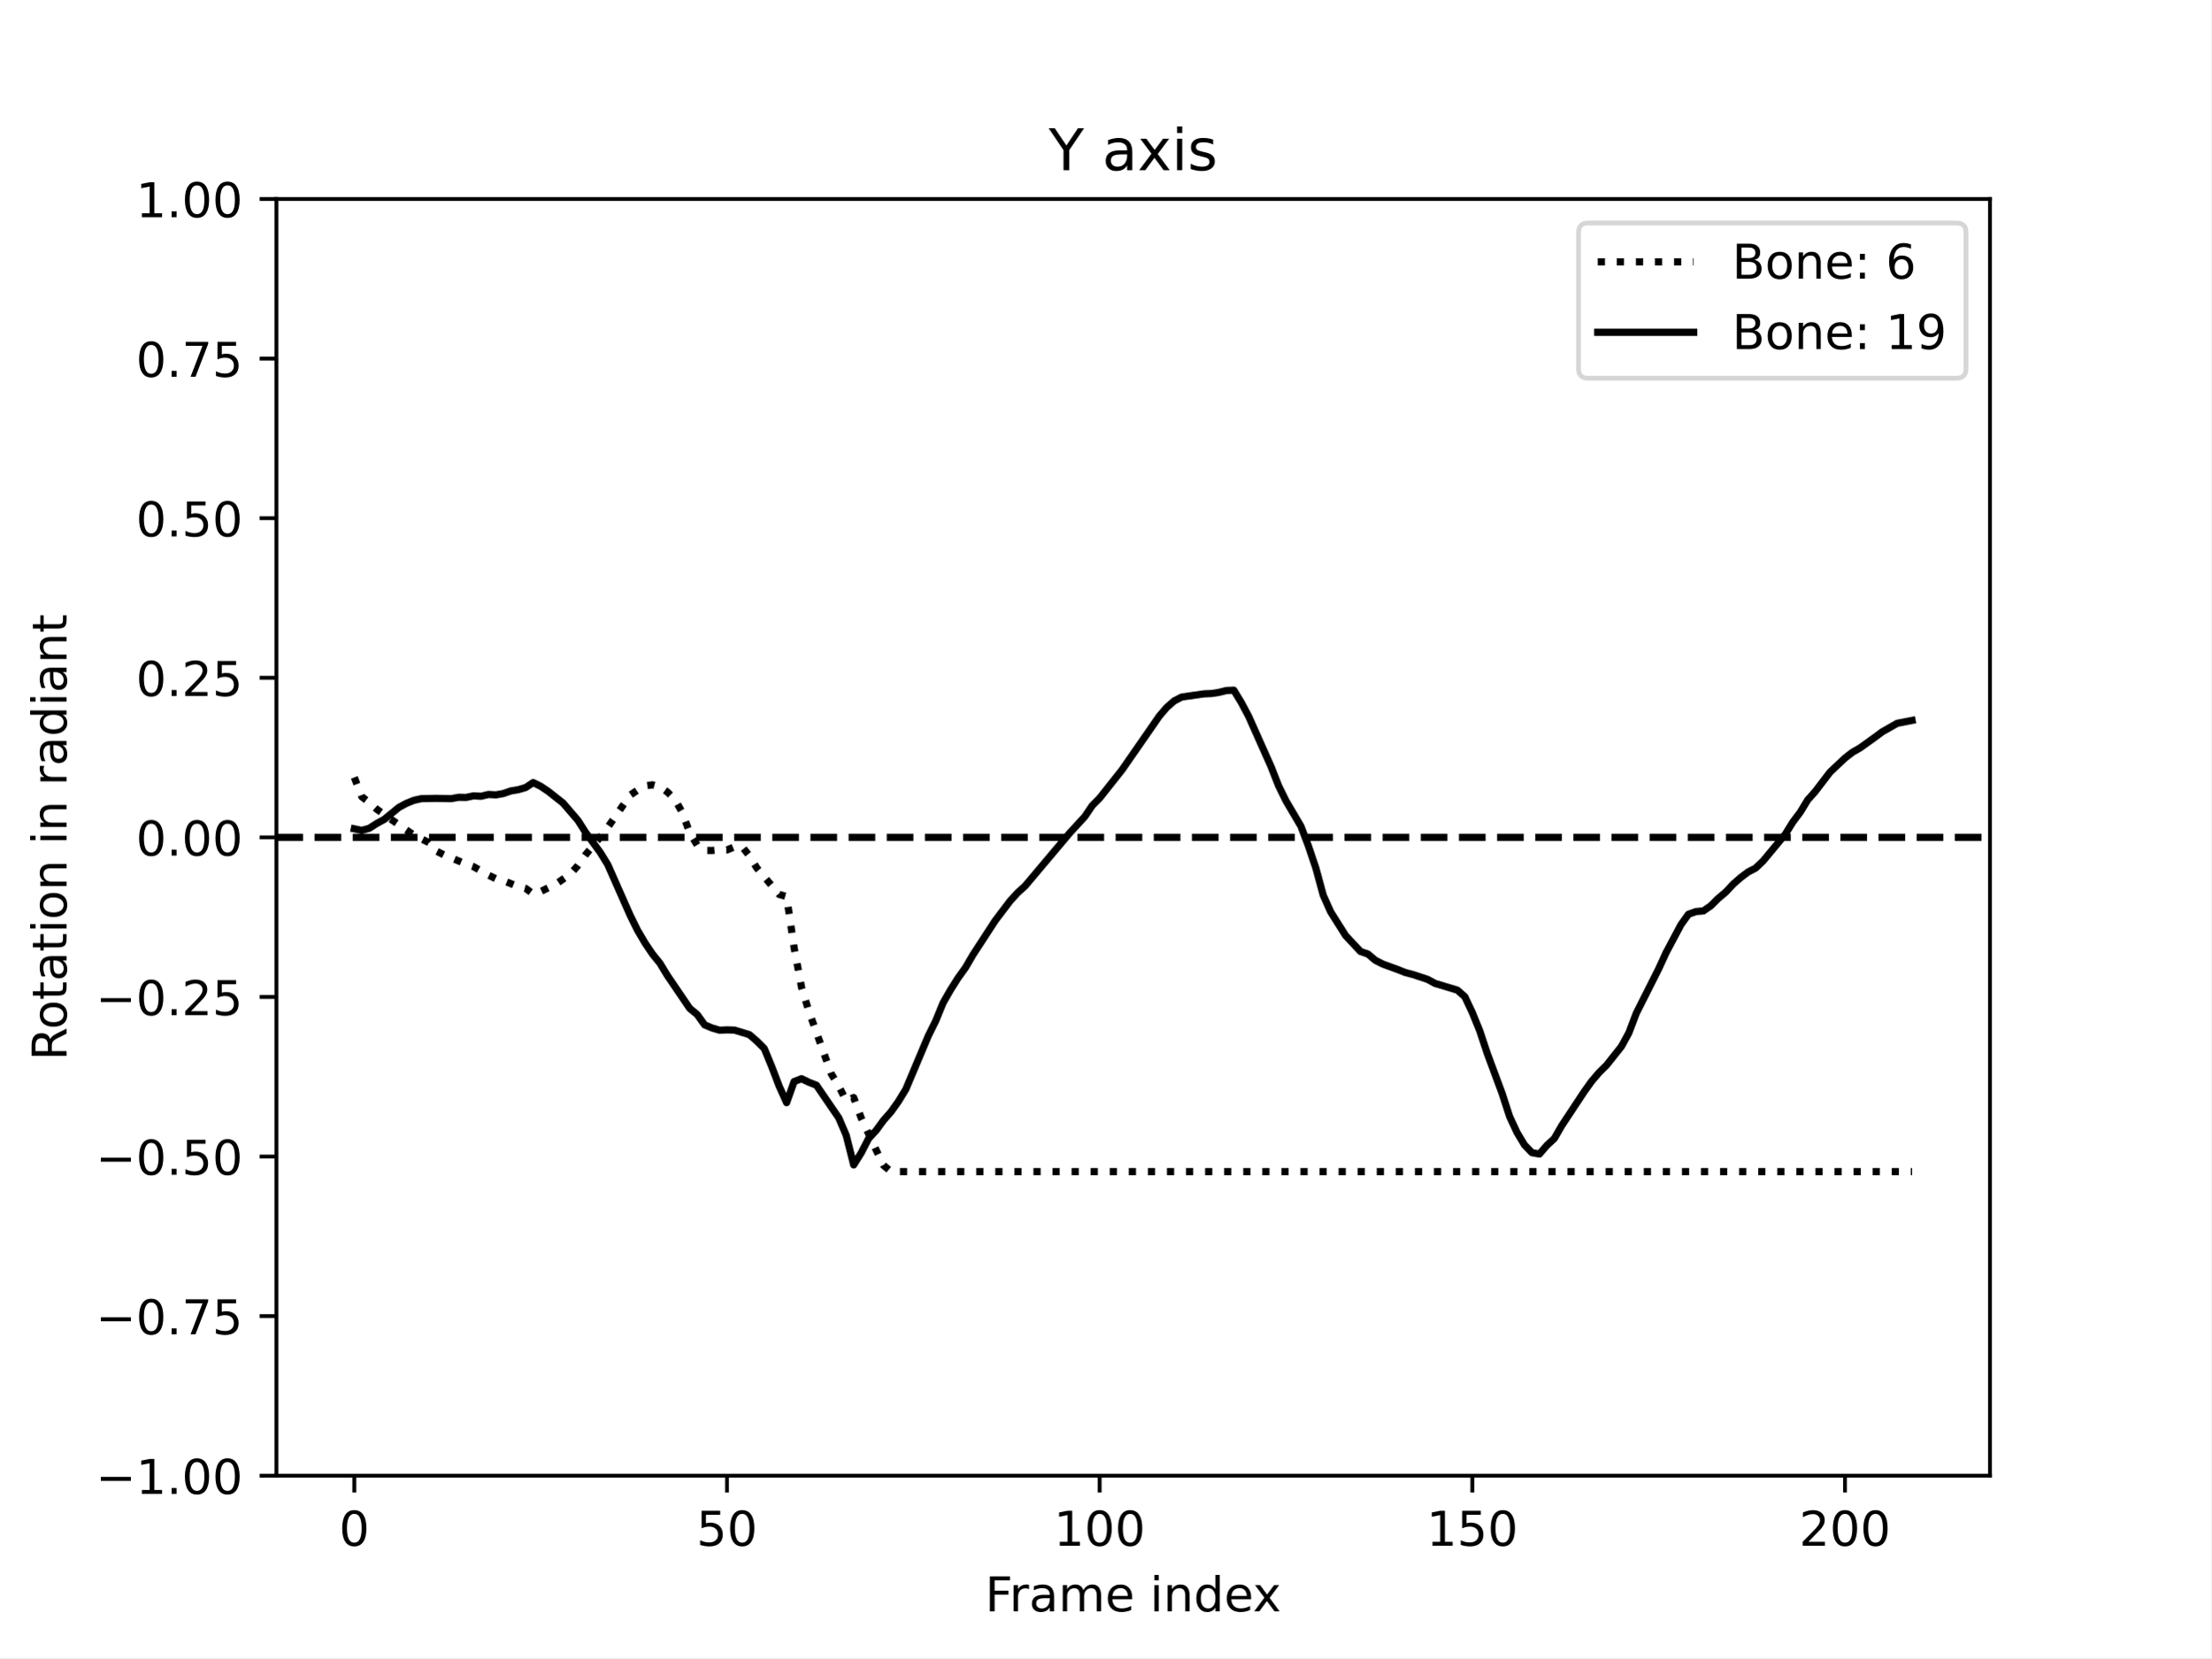
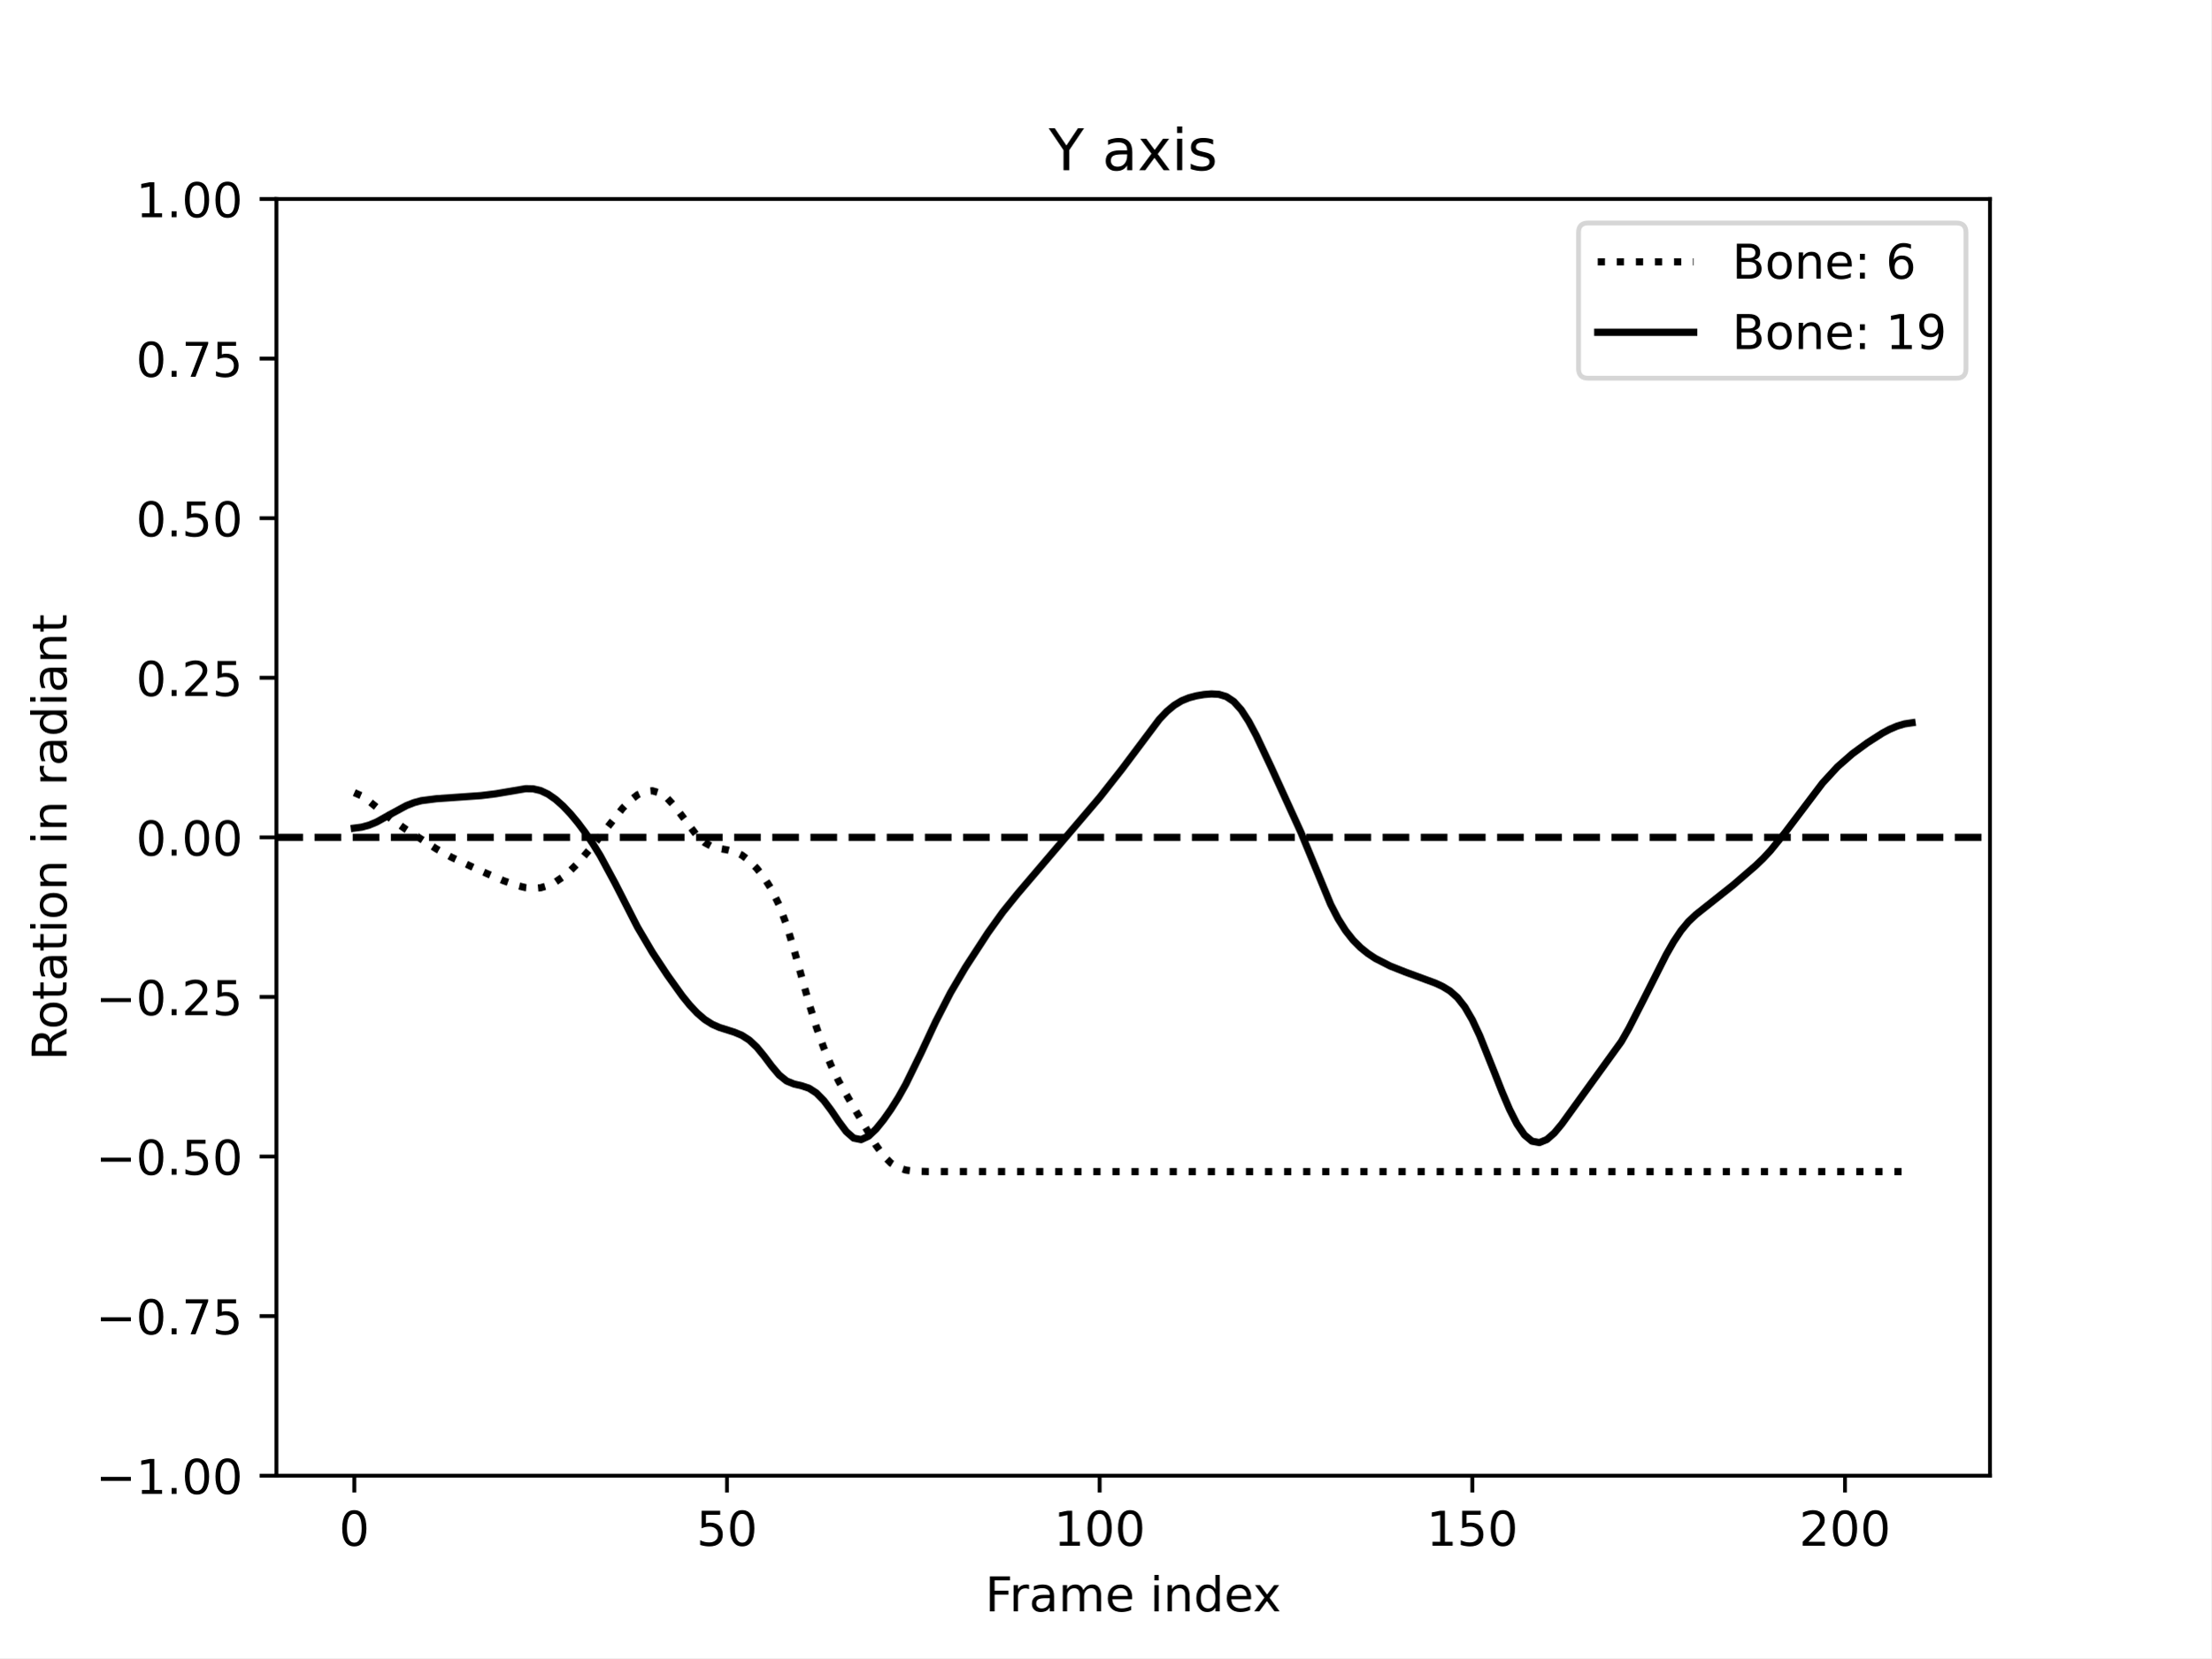
<svg xmlns="http://www.w3.org/2000/svg" xmlns:xlink="http://www.w3.org/1999/xlink" width="460.8pt" height="345.6pt" viewBox="0 0 460.8 345.6" version="1.1">
  <defs>
    <style type="text/css">*{stroke-linejoin: round; stroke-linecap: butt}</style>
  </defs>
  <g id="figure_1">
    <g id="patch_1">
      <path d="M 0 345.6  L 460.8 345.6  L 460.8 0  L 0 0  z " style="fill: #ffffff" />
    </g>
    <g id="axes_1">
      <g id="patch_2">
        <path d="M 57.6 307.584  L 414.72 307.584  L 414.72 41.472  L 57.6 41.472  z " style="fill: #ffffff" />
      </g>
      <g id="matplotlib.axis_1">
        <g id="xtick_1">
          <g id="line2d_1">
            <defs>
-               <path id="m3ec2b7c4d8" d="M 0 0  L 0 3.5  " style="stroke: #000000; stroke-width: 0.8" />
-             </defs>
-             <g>
-               <use xlink:href="#m3ec2b7c4d8" x="73.833" y="307.584" style="stroke: #000000; stroke-width: 0.8" />
+               <path id="m2c6b2b893e" d="M 0 0  L 0 3.5  " style="stroke: #000000; stroke-width: 0.8" />
+             </defs>
+             <g>
+               <use xlink:href="#m2c6b2b893e" x="73.833" y="307.584" style="stroke: #000000; stroke-width: 0.8" />
            </g>
          </g>
          <g id="text_1">
            <g transform="translate(70.65148 322.1824) scale(0.1 -0.1)">
              <defs>
                <path id="DejaVuSans-30" d="M 2034 4250  Q 1547 4250 1301 3770  Q 1056 3291 1056 2328  Q 1056 1369 1301 889  Q 1547 409 2034 409  Q 2525 409 2770 889  Q 3016 1369 3016 2328  Q 3016 3291 2770 3770  Q 2525 4250 2034 4250  z M 2034 4750  Q 2819 4750 3233 4129  Q 3647 3509 3647 2328  Q 3647 1150 3233 529  Q 2819 -91 2034 -91  Q 1250 -91 836 529  Q 422 1150 422 2328  Q 422 3509 836 4129  Q 1250 4750 2034 4750  z " transform="scale(0.015625)" />
              </defs>
              <use xlink:href="#DejaVuSans-30" />
            </g>
          </g>
        </g>
        <g id="xtick_2">
          <g id="line2d_2">
            <g>
-               <use xlink:href="#m3ec2b7c4d8" x="151.501" y="307.584" style="stroke: #000000; stroke-width: 0.8" />
+               <use xlink:href="#m2c6b2b893e" x="151.501" y="307.584" style="stroke: #000000; stroke-width: 0.8" />
            </g>
          </g>
          <g id="text_2">
            <g transform="translate(145.1388 322.1824) scale(0.1 -0.1)">
              <defs>
                <path id="DejaVuSans-35" d="M 691 4666  L 3169 4666  L 3169 4134  L 1269 4134  L 1269 2991  Q 1406 3038 1543 3061  Q 1681 3084 1819 3084  Q 2600 3084 3056 2656  Q 3513 2228 3513 1497  Q 3513 744 3044 326  Q 2575 -91 1722 -91  Q 1428 -91 1123 -41  Q 819 9 494 109  L 494 744  Q 775 591 1075 516  Q 1375 441 1709 441  Q 2250 441 2565 725  Q 2881 1009 2881 1497  Q 2881 1984 2565 2268  Q 2250 2553 1709 2553  Q 1456 2553 1204 2497  Q 953 2441 691 2322  L 691 4666  z " transform="scale(0.015625)" />
              </defs>
              <use xlink:href="#DejaVuSans-35" />
              <use xlink:href="#DejaVuSans-30" x="63.623" />
            </g>
          </g>
        </g>
        <g id="xtick_3">
          <g id="line2d_3">
            <g>
-               <use xlink:href="#m3ec2b7c4d8" x="229.17" y="307.584" style="stroke: #000000; stroke-width: 0.8" />
+               <use xlink:href="#m2c6b2b893e" x="229.17" y="307.584" style="stroke: #000000; stroke-width: 0.8" />
            </g>
          </g>
          <g id="text_3">
            <g transform="translate(219.6261 322.1824) scale(0.1 -0.1)">
              <defs>
                <path id="DejaVuSans-31" d="M 794 531  L 1825 531  L 1825 4091  L 703 3866  L 703 4441  L 1819 4666  L 2450 4666  L 2450 531  L 3481 531  L 3481 0  L 794 0  L 794 531  z " transform="scale(0.015625)" />
              </defs>
              <use xlink:href="#DejaVuSans-31" />
              <use xlink:href="#DejaVuSans-30" x="63.623" />
              <use xlink:href="#DejaVuSans-30" x="127.246" />
            </g>
          </g>
        </g>
        <g id="xtick_4">
          <g id="line2d_4">
            <g>
-               <use xlink:href="#m3ec2b7c4d8" x="306.838" y="307.584" style="stroke: #000000; stroke-width: 0.8" />
+               <use xlink:href="#m2c6b2b893e" x="306.838" y="307.584" style="stroke: #000000; stroke-width: 0.8" />
            </g>
          </g>
          <g id="text_4">
            <g transform="translate(297.2946 322.1824) scale(0.1 -0.1)">
              <use xlink:href="#DejaVuSans-31" />
              <use xlink:href="#DejaVuSans-35" x="63.623" />
              <use xlink:href="#DejaVuSans-30" x="127.246" />
            </g>
          </g>
        </g>
        <g id="xtick_5">
          <g id="line2d_5">
            <g>
-               <use xlink:href="#m3ec2b7c4d8" x="384.507" y="307.584" style="stroke: #000000; stroke-width: 0.8" />
+               <use xlink:href="#m2c6b2b893e" x="384.507" y="307.584" style="stroke: #000000; stroke-width: 0.8" />
            </g>
          </g>
          <g id="text_5">
            <g transform="translate(374.9632 322.1824) scale(0.1 -0.1)">
              <defs>
                <path id="DejaVuSans-32" d="M 1228 531  L 3431 531  L 3431 0  L 469 0  L 469 531  Q 828 903 1448 1529  Q 2069 2156 2228 2338  Q 2531 2678 2651 2914  Q 2772 3150 2772 3378  Q 2772 3750 2511 3984  Q 2250 4219 1831 4219  Q 1534 4219 1204 4116  Q 875 4013 500 3803  L 500 4441  Q 881 4594 1212 4672  Q 1544 4750 1819 4750  Q 2544 4750 2975 4387  Q 3406 4025 3406 3419  Q 3406 3131 3298 2873  Q 3191 2616 2906 2266  Q 2828 2175 2409 1742  Q 1991 1309 1228 531  z " transform="scale(0.015625)" />
              </defs>
              <use xlink:href="#DejaVuSans-32" />
              <use xlink:href="#DejaVuSans-30" x="63.623" />
              <use xlink:href="#DejaVuSans-30" x="127.246" />
            </g>
          </g>
        </g>
        <g id="text_6">
          <g transform="translate(205.3108 335.8606) scale(0.1 -0.1)">
            <defs>
              <path id="DejaVuSans-46" d="M 628 4666  L 3309 4666  L 3309 4134  L 1259 4134  L 1259 2759  L 3109 2759  L 3109 2228  L 1259 2228  L 1259 0  L 628 0  L 628 4666  z " transform="scale(0.015625)" />
              <path id="DejaVuSans-72" d="M 2631 2963  Q 2534 3019 2420 3045  Q 2306 3072 2169 3072  Q 1681 3072 1420 2755  Q 1159 2438 1159 1844  L 1159 0  L 581 0  L 581 3500  L 1159 3500  L 1159 2956  Q 1341 3275 1631 3429  Q 1922 3584 2338 3584  Q 2397 3584 2469 3576  Q 2541 3569 2628 3553  L 2631 2963  z " transform="scale(0.015625)" />
              <path id="DejaVuSans-61" d="M 2194 1759  Q 1497 1759 1228 1600  Q 959 1441 959 1056  Q 959 750 1161 570  Q 1363 391 1709 391  Q 2188 391 2477 730  Q 2766 1069 2766 1631  L 2766 1759  L 2194 1759  z M 3341 1997  L 3341 0  L 2766 0  L 2766 531  Q 2569 213 2275 61  Q 1981 -91 1556 -91  Q 1019 -91 701 211  Q 384 513 384 1019  Q 384 1609 779 1909  Q 1175 2209 1959 2209  L 2766 2209  L 2766 2266  Q 2766 2663 2505 2880  Q 2244 3097 1772 3097  Q 1472 3097 1187 3025  Q 903 2953 641 2809  L 641 3341  Q 956 3463 1253 3523  Q 1550 3584 1831 3584  Q 2591 3584 2966 3190  Q 3341 2797 3341 1997  z " transform="scale(0.015625)" />
              <path id="DejaVuSans-6d" d="M 3328 2828  Q 3544 3216 3844 3400  Q 4144 3584 4550 3584  Q 5097 3584 5394 3201  Q 5691 2819 5691 2113  L 5691 0  L 5113 0  L 5113 2094  Q 5113 2597 4934 2840  Q 4756 3084 4391 3084  Q 3944 3084 3684 2787  Q 3425 2491 3425 1978  L 3425 0  L 2847 0  L 2847 2094  Q 2847 2600 2669 2842  Q 2491 3084 2119 3084  Q 1678 3084 1418 2786  Q 1159 2488 1159 1978  L 1159 0  L 581 0  L 581 3500  L 1159 3500  L 1159 2956  Q 1356 3278 1631 3431  Q 1906 3584 2284 3584  Q 2666 3584 2933 3390  Q 3200 3197 3328 2828  z " transform="scale(0.015625)" />
              <path id="DejaVuSans-65" d="M 3597 1894  L 3597 1613  L 953 1613  Q 991 1019 1311 708  Q 1631 397 2203 397  Q 2534 397 2845 478  Q 3156 559 3463 722  L 3463 178  Q 3153 47 2828 -22  Q 2503 -91 2169 -91  Q 1331 -91 842 396  Q 353 884 353 1716  Q 353 2575 817 3079  Q 1281 3584 2069 3584  Q 2775 3584 3186 3129  Q 3597 2675 3597 1894  z M 3022 2063  Q 3016 2534 2758 2815  Q 2500 3097 2075 3097  Q 1594 3097 1305 2825  Q 1016 2553 972 2059  L 3022 2063  z " transform="scale(0.015625)" />
              <path id="DejaVuSans-20" transform="scale(0.015625)" />
              <path id="DejaVuSans-69" d="M 603 3500  L 1178 3500  L 1178 0  L 603 0  L 603 3500  z M 603 4863  L 1178 4863  L 1178 4134  L 603 4134  L 603 4863  z " transform="scale(0.015625)" />
              <path id="DejaVuSans-6e" d="M 3513 2113  L 3513 0  L 2938 0  L 2938 2094  Q 2938 2591 2744 2837  Q 2550 3084 2163 3084  Q 1697 3084 1428 2787  Q 1159 2491 1159 1978  L 1159 0  L 581 0  L 581 3500  L 1159 3500  L 1159 2956  Q 1366 3272 1645 3428  Q 1925 3584 2291 3584  Q 2894 3584 3203 3211  Q 3513 2838 3513 2113  z " transform="scale(0.015625)" />
              <path id="DejaVuSans-64" d="M 2906 2969  L 2906 4863  L 3481 4863  L 3481 0  L 2906 0  L 2906 525  Q 2725 213 2448 61  Q 2172 -91 1784 -91  Q 1150 -91 751 415  Q 353 922 353 1747  Q 353 2572 751 3078  Q 1150 3584 1784 3584  Q 2172 3584 2448 3432  Q 2725 3281 2906 2969  z M 947 1747  Q 947 1113 1208 752  Q 1469 391 1925 391  Q 2381 391 2643 752  Q 2906 1113 2906 1747  Q 2906 2381 2643 2742  Q 2381 3103 1925 3103  Q 1469 3103 1208 2742  Q 947 2381 947 1747  z " transform="scale(0.015625)" />
              <path id="DejaVuSans-78" d="M 3513 3500  L 2247 1797  L 3578 0  L 2900 0  L 1881 1375  L 863 0  L 184 0  L 1544 1831  L 300 3500  L 978 3500  L 1906 2253  L 2834 3500  L 3513 3500  z " transform="scale(0.015625)" />
            </defs>
            <use xlink:href="#DejaVuSans-46" />
            <use xlink:href="#DejaVuSans-72" x="50.27" />
            <use xlink:href="#DejaVuSans-61" x="91.383" />
            <use xlink:href="#DejaVuSans-6d" x="152.662" />
            <use xlink:href="#DejaVuSans-65" x="250.074" />
            <use xlink:href="#DejaVuSans-20" x="311.598" />
            <use xlink:href="#DejaVuSans-69" x="343.385" />
            <use xlink:href="#DejaVuSans-6e" x="371.168" />
            <use xlink:href="#DejaVuSans-64" x="434.547" />
            <use xlink:href="#DejaVuSans-65" x="498.023" />
            <use xlink:href="#DejaVuSans-78" x="557.797" />
          </g>
        </g>
      </g>
      <g id="matplotlib.axis_2">
        <g id="ytick_1">
          <g id="line2d_6">
            <defs>
-               <path id="m14bd27dc91" d="M 0 0  L -3.5 0  " style="stroke: #000000; stroke-width: 0.8" />
-             </defs>
-             <g>
-               <use xlink:href="#m14bd27dc91" x="57.6" y="307.584" style="stroke: #000000; stroke-width: 0.8" />
+               <path id="m218ba67ae2" d="M 0 0  L -3.5 0  " style="stroke: #000000; stroke-width: 0.8" />
+             </defs>
+             <g>
+               <use xlink:href="#m218ba67ae2" x="57.6" y="307.584" style="stroke: #000000; stroke-width: 0.8" />
            </g>
          </g>
          <g id="text_7">
            <g transform="translate(19.95469 311.3832) scale(0.1 -0.1)">
              <defs>
                <path id="DejaVuSans-2212" d="M 678 2272  L 4684 2272  L 4684 1741  L 678 1741  L 678 2272  z " transform="scale(0.015625)" />
                <path id="DejaVuSans-2e" d="M 684 794  L 1344 794  L 1344 0  L 684 0  L 684 794  z " transform="scale(0.015625)" />
              </defs>
              <use xlink:href="#DejaVuSans-2212" />
              <use xlink:href="#DejaVuSans-31" x="83.789" />
              <use xlink:href="#DejaVuSans-2e" x="147.412" />
              <use xlink:href="#DejaVuSans-30" x="179.199" />
              <use xlink:href="#DejaVuSans-30" x="242.822" />
            </g>
          </g>
        </g>
        <g id="ytick_2">
          <g id="line2d_7">
            <g>
-               <use xlink:href="#m14bd27dc91" x="57.6" y="274.32" style="stroke: #000000; stroke-width: 0.8" />
+               <use xlink:href="#m218ba67ae2" x="57.6" y="274.32" style="stroke: #000000; stroke-width: 0.8" />
            </g>
          </g>
          <g id="text_8">
            <g transform="translate(19.95469 278.1192) scale(0.1 -0.1)">
              <defs>
                <path id="DejaVuSans-37" d="M 525 4666  L 3525 4666  L 3525 4397  L 1831 0  L 1172 0  L 2766 4134  L 525 4134  L 525 4666  z " transform="scale(0.015625)" />
              </defs>
              <use xlink:href="#DejaVuSans-2212" />
              <use xlink:href="#DejaVuSans-30" x="83.789" />
              <use xlink:href="#DejaVuSans-2e" x="147.412" />
              <use xlink:href="#DejaVuSans-37" x="179.199" />
              <use xlink:href="#DejaVuSans-35" x="242.822" />
            </g>
          </g>
        </g>
        <g id="ytick_3">
          <g id="line2d_8">
            <g>
-               <use xlink:href="#m14bd27dc91" x="57.6" y="241.056" style="stroke: #000000; stroke-width: 0.8" />
+               <use xlink:href="#m218ba67ae2" x="57.6" y="241.056" style="stroke: #000000; stroke-width: 0.8" />
            </g>
          </g>
          <g id="text_9">
            <g transform="translate(19.95469 244.8552) scale(0.1 -0.1)">
              <use xlink:href="#DejaVuSans-2212" />
              <use xlink:href="#DejaVuSans-30" x="83.789" />
              <use xlink:href="#DejaVuSans-2e" x="147.412" />
              <use xlink:href="#DejaVuSans-35" x="179.199" />
              <use xlink:href="#DejaVuSans-30" x="242.822" />
            </g>
          </g>
        </g>
        <g id="ytick_4">
          <g id="line2d_9">
            <g>
-               <use xlink:href="#m14bd27dc91" x="57.6" y="207.792" style="stroke: #000000; stroke-width: 0.8" />
+               <use xlink:href="#m218ba67ae2" x="57.6" y="207.792" style="stroke: #000000; stroke-width: 0.8" />
            </g>
          </g>
          <g id="text_10">
            <g transform="translate(19.95469 211.5912) scale(0.1 -0.1)">
              <use xlink:href="#DejaVuSans-2212" />
              <use xlink:href="#DejaVuSans-30" x="83.789" />
              <use xlink:href="#DejaVuSans-2e" x="147.412" />
              <use xlink:href="#DejaVuSans-32" x="179.199" />
              <use xlink:href="#DejaVuSans-35" x="242.822" />
            </g>
          </g>
        </g>
        <g id="ytick_5">
          <g id="line2d_10">
            <g>
-               <use xlink:href="#m14bd27dc91" x="57.6" y="174.528" style="stroke: #000000; stroke-width: 0.8" />
+               <use xlink:href="#m218ba67ae2" x="57.6" y="174.528" style="stroke: #000000; stroke-width: 0.8" />
            </g>
          </g>
          <g id="text_11">
            <g transform="translate(28.33438 178.3272) scale(0.1 -0.1)">
              <use xlink:href="#DejaVuSans-30" />
              <use xlink:href="#DejaVuSans-2e" x="63.623" />
              <use xlink:href="#DejaVuSans-30" x="95.41" />
              <use xlink:href="#DejaVuSans-30" x="159.033" />
            </g>
          </g>
        </g>
        <g id="ytick_6">
          <g id="line2d_11">
            <g>
-               <use xlink:href="#m14bd27dc91" x="57.6" y="141.264" style="stroke: #000000; stroke-width: 0.8" />
+               <use xlink:href="#m218ba67ae2" x="57.6" y="141.264" style="stroke: #000000; stroke-width: 0.8" />
            </g>
          </g>
          <g id="text_12">
            <g transform="translate(28.33438 145.0632) scale(0.1 -0.1)">
              <use xlink:href="#DejaVuSans-30" />
              <use xlink:href="#DejaVuSans-2e" x="63.623" />
              <use xlink:href="#DejaVuSans-32" x="95.41" />
              <use xlink:href="#DejaVuSans-35" x="159.033" />
            </g>
          </g>
        </g>
        <g id="ytick_7">
          <g id="line2d_12">
            <g>
-               <use xlink:href="#m14bd27dc91" x="57.6" y="108" style="stroke: #000000; stroke-width: 0.8" />
+               <use xlink:href="#m218ba67ae2" x="57.6" y="108" style="stroke: #000000; stroke-width: 0.8" />
            </g>
          </g>
          <g id="text_13">
            <g transform="translate(28.33438 111.7992) scale(0.1 -0.1)">
              <use xlink:href="#DejaVuSans-30" />
              <use xlink:href="#DejaVuSans-2e" x="63.623" />
              <use xlink:href="#DejaVuSans-35" x="95.41" />
              <use xlink:href="#DejaVuSans-30" x="159.033" />
            </g>
          </g>
        </g>
        <g id="ytick_8">
          <g id="line2d_13">
            <g>
-               <use xlink:href="#m14bd27dc91" x="57.6" y="74.736" style="stroke: #000000; stroke-width: 0.8" />
+               <use xlink:href="#m218ba67ae2" x="57.6" y="74.736" style="stroke: #000000; stroke-width: 0.8" />
            </g>
          </g>
          <g id="text_14">
            <g transform="translate(28.33438 78.53522) scale(0.1 -0.1)">
              <use xlink:href="#DejaVuSans-30" />
              <use xlink:href="#DejaVuSans-2e" x="63.623" />
              <use xlink:href="#DejaVuSans-37" x="95.41" />
              <use xlink:href="#DejaVuSans-35" x="159.033" />
            </g>
          </g>
        </g>
        <g id="ytick_9">
          <g id="line2d_14">
            <g>
-               <use xlink:href="#m14bd27dc91" x="57.6" y="41.472" style="stroke: #000000; stroke-width: 0.8" />
+               <use xlink:href="#m218ba67ae2" x="57.6" y="41.472" style="stroke: #000000; stroke-width: 0.8" />
            </g>
          </g>
          <g id="text_15">
            <g transform="translate(28.33438 45.27122) scale(0.1 -0.1)">
              <use xlink:href="#DejaVuSans-31" />
              <use xlink:href="#DejaVuSans-2e" x="63.623" />
              <use xlink:href="#DejaVuSans-30" x="95.41" />
              <use xlink:href="#DejaVuSans-30" x="159.033" />
            </g>
          </g>
        </g>
        <g id="text_16">
          <g transform="translate(13.875 221.0499) rotate(-90) scale(0.1 -0.1)">
            <defs>
              <path id="DejaVuSans-52" d="M 2841 2188  Q 3044 2119 3236 1894  Q 3428 1669 3622 1275  L 4263 0  L 3584 0  L 2988 1197  Q 2756 1666 2539 1819  Q 2322 1972 1947 1972  L 1259 1972  L 1259 0  L 628 0  L 628 4666  L 2053 4666  Q 2853 4666 3247 4331  Q 3641 3997 3641 3322  Q 3641 2881 3436 2590  Q 3231 2300 2841 2188  z M 1259 4147  L 1259 2491  L 2053 2491  Q 2509 2491 2742 2702  Q 2975 2913 2975 3322  Q 2975 3731 2742 3939  Q 2509 4147 2053 4147  L 1259 4147  z " transform="scale(0.015625)" />
              <path id="DejaVuSans-6f" d="M 1959 3097  Q 1497 3097 1228 2736  Q 959 2375 959 1747  Q 959 1119 1226 758  Q 1494 397 1959 397  Q 2419 397 2687 759  Q 2956 1122 2956 1747  Q 2956 2369 2687 2733  Q 2419 3097 1959 3097  z M 1959 3584  Q 2709 3584 3137 3096  Q 3566 2609 3566 1747  Q 3566 888 3137 398  Q 2709 -91 1959 -91  Q 1206 -91 779 398  Q 353 888 353 1747  Q 353 2609 779 3096  Q 1206 3584 1959 3584  z " transform="scale(0.015625)" />
              <path id="DejaVuSans-74" d="M 1172 4494  L 1172 3500  L 2356 3500  L 2356 3053  L 1172 3053  L 1172 1153  Q 1172 725 1289 603  Q 1406 481 1766 481  L 2356 481  L 2356 0  L 1766 0  Q 1100 0 847 248  Q 594 497 594 1153  L 594 3053  L 172 3053  L 172 3500  L 594 3500  L 594 4494  L 1172 4494  z " transform="scale(0.015625)" />
            </defs>
            <use xlink:href="#DejaVuSans-52" />
            <use xlink:href="#DejaVuSans-6f" x="64.982" />
            <use xlink:href="#DejaVuSans-74" x="126.164" />
            <use xlink:href="#DejaVuSans-61" x="165.373" />
            <use xlink:href="#DejaVuSans-74" x="226.652" />
            <use xlink:href="#DejaVuSans-69" x="265.861" />
            <use xlink:href="#DejaVuSans-6f" x="293.645" />
            <use xlink:href="#DejaVuSans-6e" x="354.826" />
            <use xlink:href="#DejaVuSans-20" x="418.205" />
            <use xlink:href="#DejaVuSans-69" x="449.992" />
            <use xlink:href="#DejaVuSans-6e" x="477.775" />
            <use xlink:href="#DejaVuSans-20" x="541.154" />
            <use xlink:href="#DejaVuSans-72" x="572.941" />
            <use xlink:href="#DejaVuSans-61" x="614.055" />
            <use xlink:href="#DejaVuSans-64" x="675.334" />
            <use xlink:href="#DejaVuSans-69" x="738.811" />
            <use xlink:href="#DejaVuSans-61" x="766.594" />
            <use xlink:href="#DejaVuSans-6e" x="827.873" />
            <use xlink:href="#DejaVuSans-74" x="891.252" />
          </g>
        </g>
      </g>
      <g id="line2d_15">
-         <path d="M 73.833 162.031  L 75.386 166.052  L 76.939 167.259  L 78.493 168.655  L 81.6 170.846  L 86.26 174.075  L 89.366 175.615  L 90.92 177.378  L 92.473 178.164  L 97.133 180.092  L 98.687 180.644  L 101.793 182.404  L 103.347 183.164  L 104.9 183.547  L 108.007 184.801  L 109.56 185.179  L 111.114 186.325  L 112.667 185.818  L 115.774 184.308  L 118.88 182.174  L 120.434 180.395  L 121.987 178.213  L 125.094 174.455  L 126.647 172.448  L 131.307 165.742  L 132.861 164.678  L 134.414 163.806  L 135.968 163.581  L 137.521 163.998  L 139.074 165.072  L 140.628 166.596  L 142.181 169.341  L 143.734 173.563  L 145.288 176.138  L 146.841 177.251  L 148.395 177.266  L 149.948 177.117  L 151.501 177.155  L 153.055 176.516  L 154.608 176.408  L 156.161 178.374  L 157.715 180.901  L 160.822 184.601  L 162.375 186.431  L 163.928 186.871  L 165.482 197.457  L 167.035 205.772  L 168.588 210.848  L 173.248 223.848  L 174.802 226.366  L 176.355 229.495  L 177.909 228.77  L 179.462 233.005  L 182.569 239.649  L 184.122 242.893  L 185.675 244.196  L 398.487 244.196  L 398.487 244.196  " clip-path="url(#p84642056ad)" style="fill: none; stroke-dasharray: 1.5,2.475; stroke-dashoffset: 0; stroke: #000000; stroke-width: 1.5" />
+         <path d="M 73.833 165.208  L 75.386 165.889  L 76.939 167.019  L 81.6 170.768  L 84.706 172.941  L 90.92 176.924  L 94.027 178.652  L 100.24 181.543  L 104.9 183.557  L 108.007 184.641  L 109.56 185.015  L 111.114 185.172  L 112.667 185.036  L 114.22 184.58  L 115.774 183.815  L 117.327 182.766  L 118.88 181.452  L 120.434 179.899  L 123.541 176.272  L 129.754 168.458  L 131.307 166.862  L 132.861 165.662  L 134.414 164.959  L 135.968 164.822  L 137.521 165.296  L 139.074 166.398  L 140.628 168.079  L 145.288 174.234  L 146.841 175.623  L 148.395 176.455  L 149.948 176.874  L 151.501 177.134  L 153.055 177.514  L 154.608 178.239  L 156.161 179.41  L 157.715 181.003  L 159.268 182.979  L 160.822 185.439  L 162.375 188.647  L 163.928 192.845  L 165.482 197.967  L 168.588 209.086  L 170.142 214.104  L 171.695 218.475  L 173.248 222.207  L 174.802 225.383  L 177.909 230.804  L 182.569 238.734  L 184.122 240.879  L 185.675 242.436  L 187.229 243.395  L 188.782 243.888  L 190.336 244.098  L 193.442 244.191  L 232.277 244.196  L 398.487 244.196  L 398.487 244.196  " clip-path="url(#p28e883ab60)" style="fill: none; stroke-dasharray: 1.5,2.475; stroke-dashoffset: 0; stroke: #000000; stroke-width: 1.5" />
      </g>
      <g id="line2d_16">
-         <path d="M 73.833 172.748  L 75.386 173.07  L 76.939 172.646  L 78.493 171.653  L 80.046 170.804  L 83.153 168.269  L 84.706 167.435  L 86.26 166.81  L 87.813 166.461  L 90.92 166.402  L 94.027 166.462  L 95.58 166.181  L 97.133 166.209  L 98.687 165.88  L 100.24 165.965  L 101.793 165.591  L 103.347 165.677  L 104.9 165.398  L 106.454 164.854  L 108.007 164.594  L 109.56 164.145  L 111.114 163.106  L 112.667 163.879  L 114.22 164.917  L 117.327 167.367  L 120.434 170.984  L 121.987 173.431  L 125.094 177.679  L 126.647 180.206  L 131.307 190.748  L 132.861 193.897  L 134.414 196.535  L 135.968 198.847  L 137.521 200.761  L 139.074 203.322  L 143.734 210.179  L 145.288 211.456  L 146.841 213.618  L 148.395 214.268  L 149.948 214.728  L 151.501 214.657  L 153.055 214.709  L 156.161 215.645  L 157.715 216.992  L 159.268 218.539  L 160.822 222.309  L 162.375 226.378  L 163.928 229.832  L 165.482 225.439  L 167.035 224.836  L 168.588 225.591  L 170.142 226.19  L 174.802 233.012  L 176.355 236.653  L 177.909 242.809  L 179.462 240.319  L 181.015 237.302  L 182.569 235.642  L 184.122 233.515  L 185.675 231.751  L 187.229 229.571  L 188.782 227.021  L 193.442 215.945  L 194.996 212.802  L 196.549 209.009  L 198.102 206.304  L 199.656 203.845  L 201.209 201.685  L 202.763 199.019  L 207.423 191.861  L 210.529 187.766  L 212.083 186.07  L 213.636 184.66  L 222.956 173.595  L 226.063 170.218  L 227.616 167.921  L 229.17 166.347  L 233.83 160.468  L 240.043 151.516  L 241.597 149.261  L 243.15 147.45  L 244.704 146.094  L 246.257 145.283  L 250.917 144.618  L 252.47 144.552  L 254.024 144.311  L 255.577 143.923  L 257.131 143.857  L 258.684 146.411  L 260.237 149.336  L 264.897 159.795  L 266.451 163.756  L 268.004 166.923  L 271.111 172.199  L 272.664 176.287  L 274.218 180.892  L 275.771 186.605  L 277.324 190.076  L 280.431 195.001  L 283.538 198.322  L 285.091 198.859  L 286.645 200.171  L 288.198 200.952  L 291.305 202.086  L 292.858 202.704  L 294.411 203.11  L 297.518 204.133  L 299.072 204.98  L 302.178 205.906  L 303.732 206.38  L 305.285 207.753  L 306.838 211.048  L 308.392 214.864  L 309.945 219.547  L 313.052 227.913  L 314.605 232.708  L 316.159 236.056  L 317.712 238.639  L 319.265 240.258  L 320.819 240.543  L 322.372 238.739  L 323.925 237.31  L 325.479 234.612  L 330.139 227.564  L 331.692 225.392  L 333.246 223.566  L 334.799 222.035  L 337.906 218.13  L 339.459 215.294  L 341.013 211.197  L 345.673 201.942  L 347.226 198.555  L 350.333 192.716  L 351.886 190.556  L 353.44 190  L 354.993 189.867  L 356.546 188.789  L 358.1 187.248  L 359.653 185.945  L 361.206 184.279  L 362.76 182.917  L 364.313 181.748  L 365.866 180.946  L 367.42 179.474  L 372.08 173.861  L 373.633 171.348  L 375.187 169.282  L 376.74 166.726  L 378.293 164.989  L 381.4 160.921  L 384.507 157.997  L 386.06 156.791  L 387.614 155.905  L 390.72 153.678  L 392.274 152.527  L 395.381 150.758  L 398.487 150.153  L 398.487 150.153  " clip-path="url(#p84642056ad)" style="fill: none; stroke: #000000; stroke-width: 1.5; stroke-linecap: square" />
+         <path d="M 73.833 172.605  L 75.386 172.4  L 76.939 171.974  L 78.493 171.328  L 81.6 169.591  L 84.706 167.907  L 86.26 167.299  L 87.813 166.881  L 90.92 166.48  L 100.24 165.827  L 103.347 165.444  L 109.56 164.383  L 111.114 164.42  L 112.667 164.787  L 114.22 165.524  L 115.774 166.606  L 117.327 167.986  L 118.88 169.625  L 120.434 171.492  L 121.987 173.566  L 123.541 175.847  L 125.094 178.363  L 128.201 184.127  L 132.861 193.26  L 135.968 198.527  L 139.074 203.239  L 142.181 207.58  L 143.734 209.497  L 145.288 211.151  L 146.841 212.484  L 148.395 213.475  L 149.948 214.163  L 153.055 215.145  L 154.608 215.797  L 156.161 216.797  L 157.715 218.26  L 159.268 220.154  L 160.822 222.228  L 162.375 224.064  L 163.928 225.313  L 165.482 225.948  L 167.035 226.3  L 168.588 226.818  L 170.142 227.82  L 171.695 229.402  L 173.248 231.472  L 174.802 233.769  L 176.355 235.856  L 177.909 237.224  L 179.462 237.538  L 181.015 236.81  L 182.569 235.329  L 184.122 233.409  L 185.675 231.209  L 187.229 228.738  L 188.782 225.959  L 191.889 219.599  L 194.996 212.946  L 198.102 206.889  L 201.209 201.616  L 205.869 194.448  L 208.976 190.109  L 212.083 186.262  L 229.17 166.22  L 233.83 160.296  L 241.597 149.939  L 243.15 148.297  L 244.704 147.001  L 246.257 146.061  L 247.81 145.429  L 249.364 145.021  L 250.917 144.761  L 252.47 144.636  L 254.024 144.722  L 255.577 145.187  L 257.131 146.226  L 258.684 147.957  L 260.237 150.354  L 261.791 153.269  L 264.897 159.864  L 271.111 173.467  L 277.324 188.514  L 278.878 191.518  L 280.431 193.975  L 281.984 195.941  L 283.538 197.504  L 285.091 198.757  L 286.645 199.78  L 289.751 201.366  L 292.858 202.595  L 299.072 204.887  L 300.625 205.6  L 302.178 206.546  L 303.732 207.915  L 305.285 209.894  L 306.838 212.571  L 308.392 215.887  L 311.498 223.65  L 313.052 227.599  L 314.605 231.238  L 316.159 234.304  L 317.712 236.563  L 319.265 237.86  L 320.819 238.151  L 322.372 237.521  L 323.925 236.157  L 325.479 234.294  L 337.906 217.088  L 339.459 214.361  L 342.566 208.272  L 347.226 199.028  L 348.779 196.307  L 350.333 193.973  L 351.886 192.098  L 353.44 190.635  L 361.206 184.469  L 365.866 180.447  L 367.42 178.955  L 368.973 177.294  L 372.08 173.467  L 379.847 163.187  L 382.954 159.81  L 386.06 157.09  L 389.167 154.818  L 392.274 152.826  L 393.827 151.995  L 395.381 151.335  L 396.934 150.879  L 398.487 150.648  L 398.487 150.648  " clip-path="url(#p28e883ab60)" style="fill: none; stroke: #000000; stroke-width: 1.5; stroke-linecap: square" />
      </g>
      <g id="line2d_17">
-         <path d="M 57.6 174.528  L 414.72 174.528  " clip-path="url(#p84642056ad)" style="fill: none; stroke-dasharray: 5.55,2.4; stroke-dashoffset: 0; stroke: #000000; stroke-width: 1.5" />
+         <path d="M 57.6 174.528  L 414.72 174.528  " clip-path="url(#p28e883ab60)" style="fill: none; stroke-dasharray: 5.55,2.4; stroke-dashoffset: 0; stroke: #000000; stroke-width: 1.5" />
      </g>
      <g id="patch_3">
        <path d="M 57.6 307.584  L 57.6 41.472  " style="fill: none; stroke: #000000; stroke-width: 0.8; stroke-linejoin: miter; stroke-linecap: square" />
      </g>
      <g id="patch_4">
        <path d="M 414.72 307.584  L 414.72 41.472  " style="fill: none; stroke: #000000; stroke-width: 0.8; stroke-linejoin: miter; stroke-linecap: square" />
      </g>
      <g id="patch_5">
        <path d="M 57.6 307.584  L 414.72 307.584  " style="fill: none; stroke: #000000; stroke-width: 0.8; stroke-linejoin: miter; stroke-linecap: square" />
      </g>
      <g id="patch_6">
        <path d="M 57.6 41.472  L 414.72 41.472  " style="fill: none; stroke: #000000; stroke-width: 0.8; stroke-linejoin: miter; stroke-linecap: square" />
      </g>
      <g id="text_17">
        <g transform="translate(218.5678 35.472) scale(0.12 -0.12)">
          <defs>
            <path id="DejaVuSans-59" d="M -13 4666  L 666 4666  L 1959 2747  L 3244 4666  L 3922 4666  L 2272 2222  L 2272 0  L 1638 0  L 1638 2222  L -13 4666  z " transform="scale(0.015625)" />
            <path id="DejaVuSans-73" d="M 2834 3397  L 2834 2853  Q 2591 2978 2328 3040  Q 2066 3103 1784 3103  Q 1356 3103 1142 2972  Q 928 2841 928 2578  Q 928 2378 1081 2264  Q 1234 2150 1697 2047  L 1894 2003  Q 2506 1872 2764 1633  Q 3022 1394 3022 966  Q 3022 478 2636 193  Q 2250 -91 1575 -91  Q 1294 -91 989 -36  Q 684 19 347 128  L 347 722  Q 666 556 975 473  Q 1284 391 1588 391  Q 1994 391 2212 530  Q 2431 669 2431 922  Q 2431 1156 2273 1281  Q 2116 1406 1581 1522  L 1381 1569  Q 847 1681 609 1914  Q 372 2147 372 2553  Q 372 3047 722 3315  Q 1072 3584 1716 3584  Q 2034 3584 2315 3537  Q 2597 3491 2834 3397  z " transform="scale(0.015625)" />
          </defs>
          <use xlink:href="#DejaVuSans-59" />
          <use xlink:href="#DejaVuSans-20" x="61.084" />
          <use xlink:href="#DejaVuSans-61" x="92.871" />
          <use xlink:href="#DejaVuSans-78" x="154.15" />
          <use xlink:href="#DejaVuSans-69" x="213.33" />
          <use xlink:href="#DejaVuSans-73" x="241.113" />
        </g>
      </g>
      <g id="legend_1">
        <g id="patch_7">
          <path d="M 330.978 78.828  L 407.72 78.828  Q 409.72 78.828 409.72 76.828  L 409.72 48.472  Q 409.72 46.472 407.72 46.472  L 330.978 46.472  Q 328.978 46.472 328.978 48.472  L 328.978 76.828  Q 328.978 78.828 330.978 78.828  z " style="fill: #ffffff; opacity: 0.8; stroke: #cccccc; stroke-linejoin: miter" />
        </g>
        <g id="line2d_18">
          <path d="M 332.978 54.57  L 342.978 54.57  L 352.978 54.57  " style="fill: none; stroke-dasharray: 1.5,2.475; stroke-dashoffset: 0; stroke: #000000; stroke-width: 1.5" />
        </g>
        <g id="text_18">
          <g transform="translate(360.9778 58.07044) scale(0.1 -0.1)">
            <defs>
              <path id="DejaVuSans-42" d="M 1259 2228  L 1259 519  L 2272 519  Q 2781 519 3026 730  Q 3272 941 3272 1375  Q 3272 1813 3026 2020  Q 2781 2228 2272 2228  L 1259 2228  z M 1259 4147  L 1259 2741  L 2194 2741  Q 2656 2741 2882 2914  Q 3109 3088 3109 3444  Q 3109 3797 2882 3972  Q 2656 4147 2194 4147  L 1259 4147  z M 628 4666  L 2241 4666  Q 2963 4666 3353 4366  Q 3744 4066 3744 3513  Q 3744 3084 3544 2831  Q 3344 2578 2956 2516  Q 3422 2416 3680 2098  Q 3938 1781 3938 1306  Q 3938 681 3513 340  Q 3088 0 2303 0  L 628 0  L 628 4666  z " transform="scale(0.015625)" />
              <path id="DejaVuSans-3a" d="M 750 794  L 1409 794  L 1409 0  L 750 0  L 750 794  z M 750 3309  L 1409 3309  L 1409 2516  L 750 2516  L 750 3309  z " transform="scale(0.015625)" />
              <path id="DejaVuSans-36" d="M 2113 2584  Q 1688 2584 1439 2293  Q 1191 2003 1191 1497  Q 1191 994 1439 701  Q 1688 409 2113 409  Q 2538 409 2786 701  Q 3034 994 3034 1497  Q 3034 2003 2786 2293  Q 2538 2584 2113 2584  z M 3366 4563  L 3366 3988  Q 3128 4100 2886 4159  Q 2644 4219 2406 4219  Q 1781 4219 1451 3797  Q 1122 3375 1075 2522  Q 1259 2794 1537 2939  Q 1816 3084 2150 3084  Q 2853 3084 3261 2657  Q 3669 2231 3669 1497  Q 3669 778 3244 343  Q 2819 -91 2113 -91  Q 1303 -91 875 529  Q 447 1150 447 2328  Q 447 3434 972 4092  Q 1497 4750 2381 4750  Q 2619 4750 2861 4703  Q 3103 4656 3366 4563  z " transform="scale(0.015625)" />
            </defs>
            <use xlink:href="#DejaVuSans-42" />
            <use xlink:href="#DejaVuSans-6f" x="68.604" />
            <use xlink:href="#DejaVuSans-6e" x="129.785" />
            <use xlink:href="#DejaVuSans-65" x="193.164" />
            <use xlink:href="#DejaVuSans-3a" x="254.688" />
            <use xlink:href="#DejaVuSans-20" x="288.379" />
            <use xlink:href="#DejaVuSans-36" x="320.166" />
          </g>
        </g>
        <g id="line2d_19">
          <path d="M 332.978 69.249  L 342.978 69.249  L 352.978 69.249  " style="fill: none; stroke: #000000; stroke-width: 1.5; stroke-linecap: square" />
        </g>
        <g id="text_19">
          <g transform="translate(360.9778 72.74856) scale(0.1 -0.1)">
            <defs>
              <path id="DejaVuSans-39" d="M 703 97  L 703 672  Q 941 559 1184 500  Q 1428 441 1663 441  Q 2288 441 2617 861  Q 2947 1281 2994 2138  Q 2813 1869 2534 1725  Q 2256 1581 1919 1581  Q 1219 1581 811 2004  Q 403 2428 403 3163  Q 403 3881 828 4315  Q 1253 4750 1959 4750  Q 2769 4750 3195 4129  Q 3622 3509 3622 2328  Q 3622 1225 3098 567  Q 2575 -91 1691 -91  Q 1453 -91 1209 -44  Q 966 3 703 97  z M 1959 2075  Q 2384 2075 2632 2365  Q 2881 2656 2881 3163  Q 2881 3666 2632 3958  Q 2384 4250 1959 4250  Q 1534 4250 1286 3958  Q 1038 3666 1038 3163  Q 1038 2656 1286 2365  Q 1534 2075 1959 2075  z " transform="scale(0.015625)" />
            </defs>
            <use xlink:href="#DejaVuSans-42" />
            <use xlink:href="#DejaVuSans-6f" x="68.604" />
            <use xlink:href="#DejaVuSans-6e" x="129.785" />
            <use xlink:href="#DejaVuSans-65" x="193.164" />
            <use xlink:href="#DejaVuSans-3a" x="254.688" />
            <use xlink:href="#DejaVuSans-20" x="288.379" />
            <use xlink:href="#DejaVuSans-31" x="320.166" />
            <use xlink:href="#DejaVuSans-39" x="383.789" />
          </g>
        </g>
      </g>
    </g>
  </g>
  <defs>
-     <clipPath id="p84642056ad">
+     <clipPath id="p28e883ab60">
      <rect x="57.6" y="41.472" width="357.12" height="266.112" />
    </clipPath>
  </defs>
</svg>
